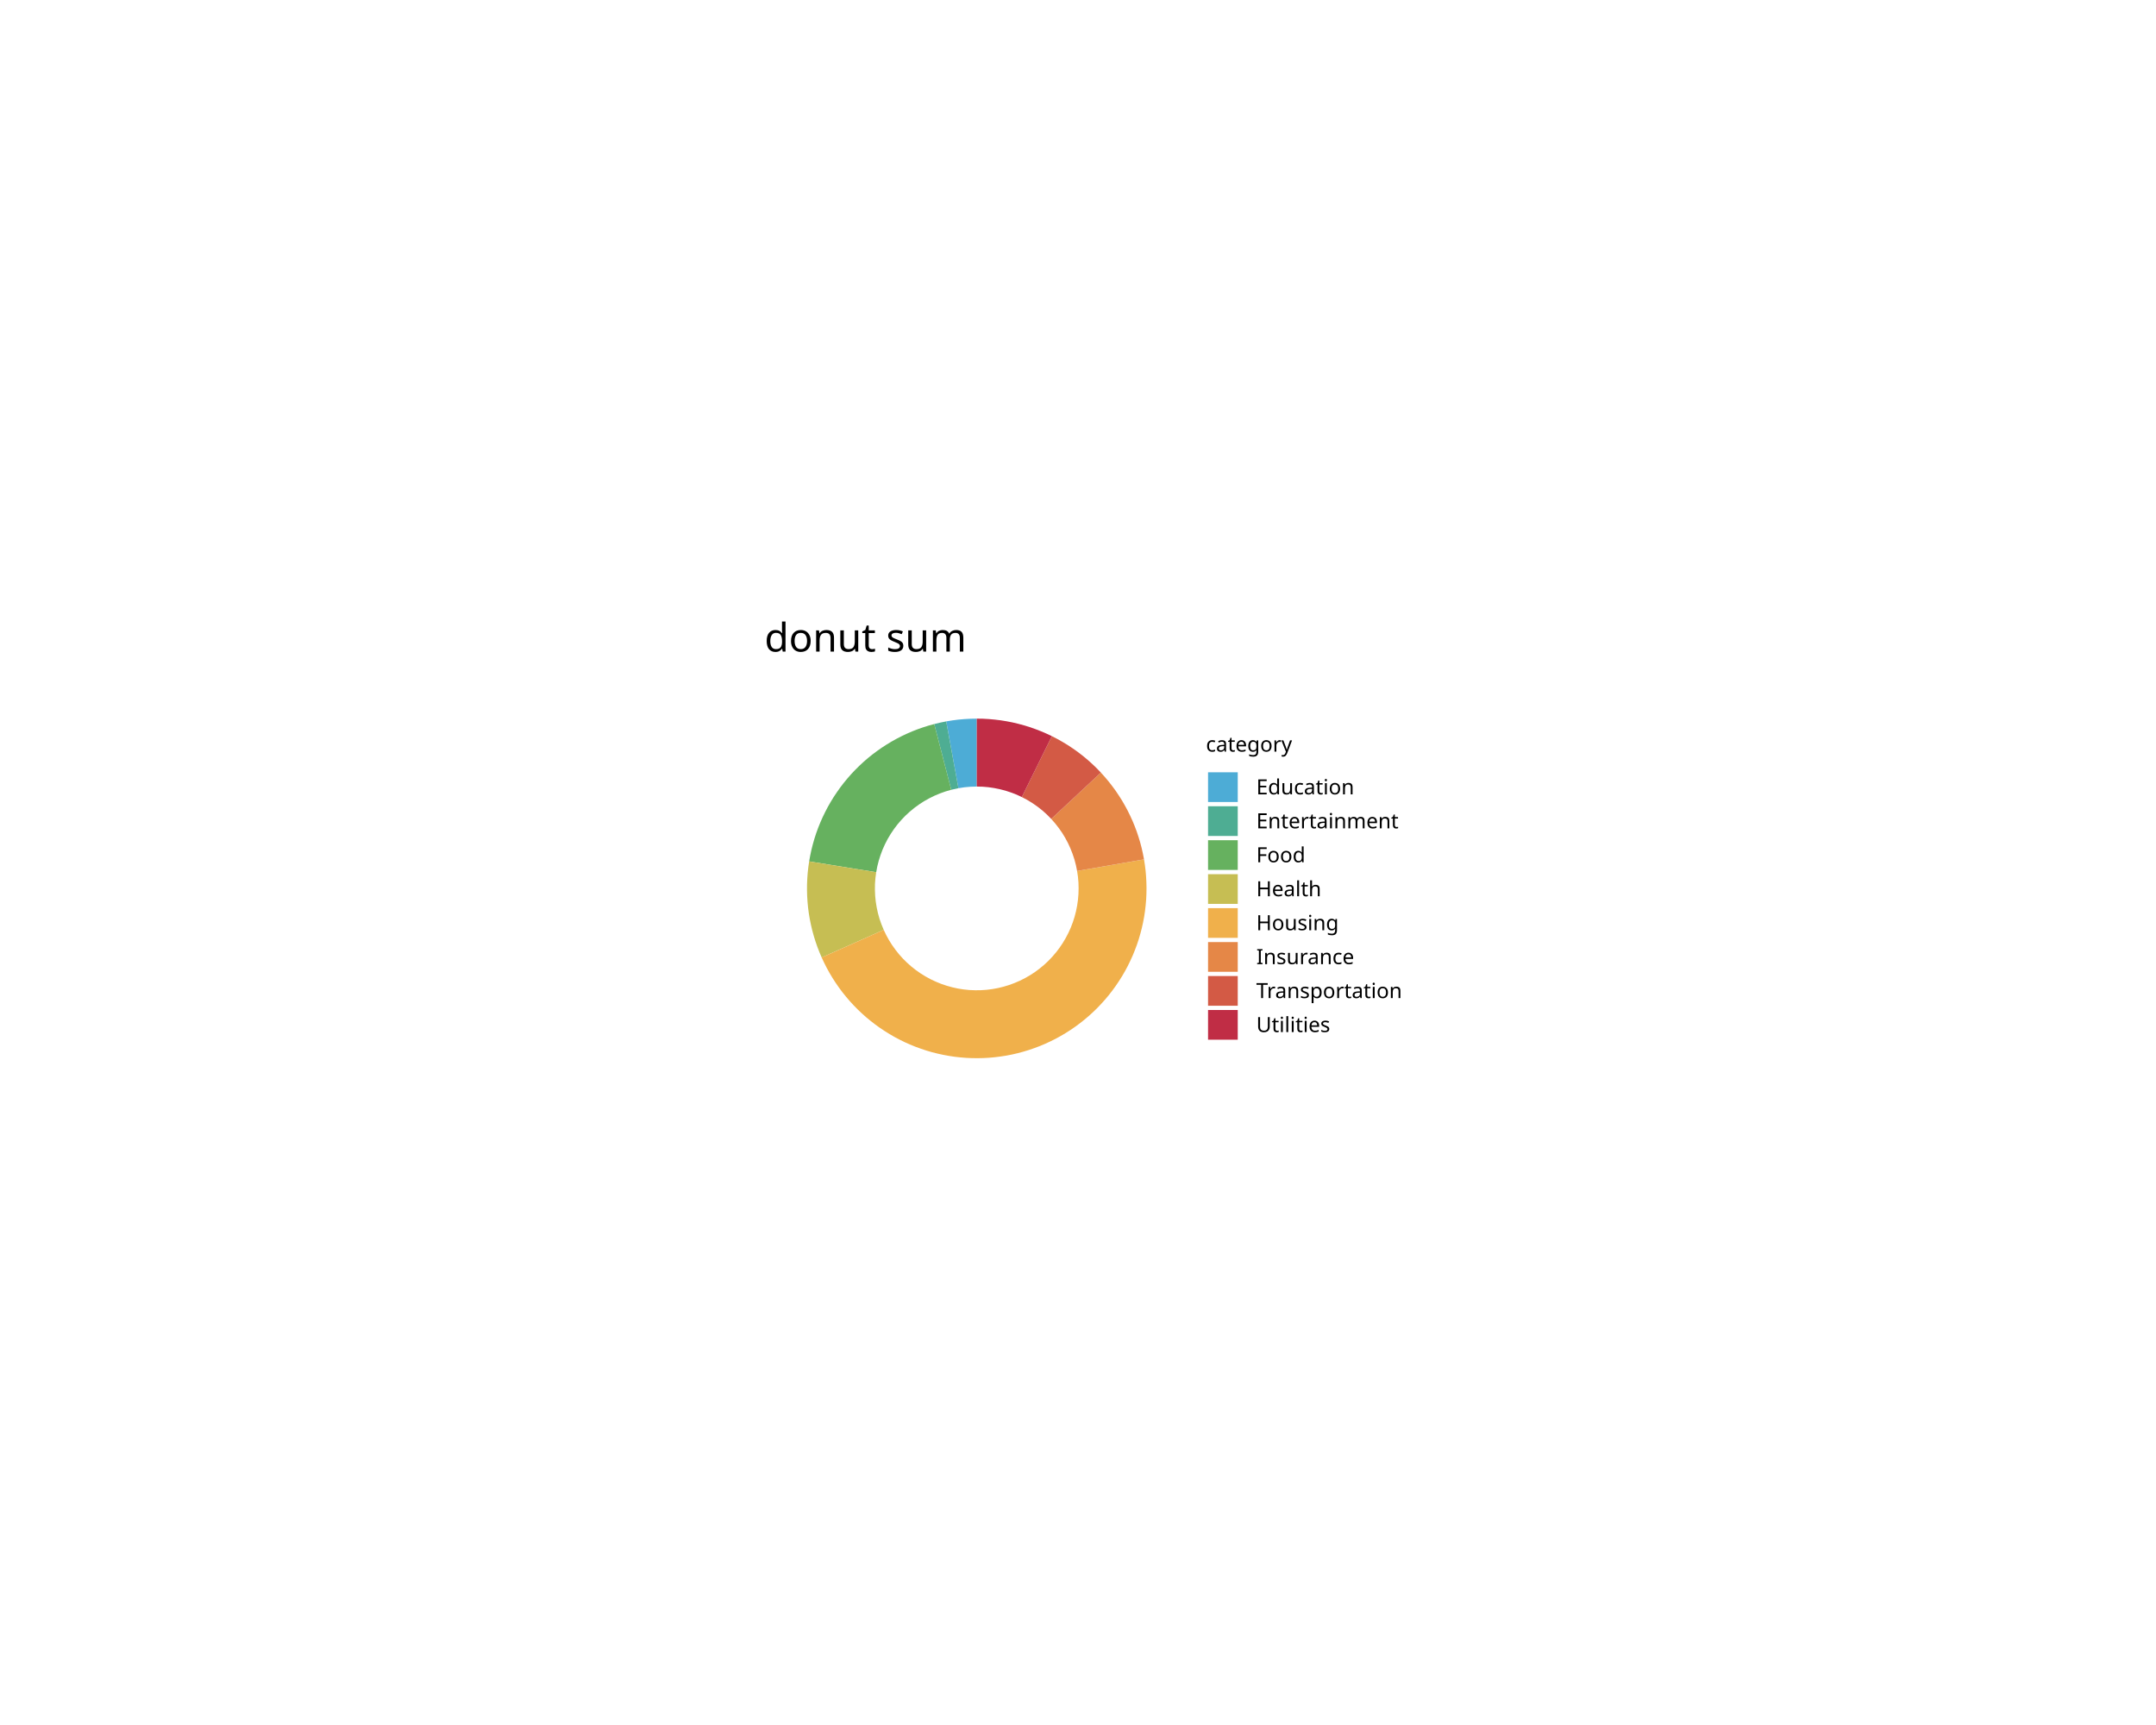
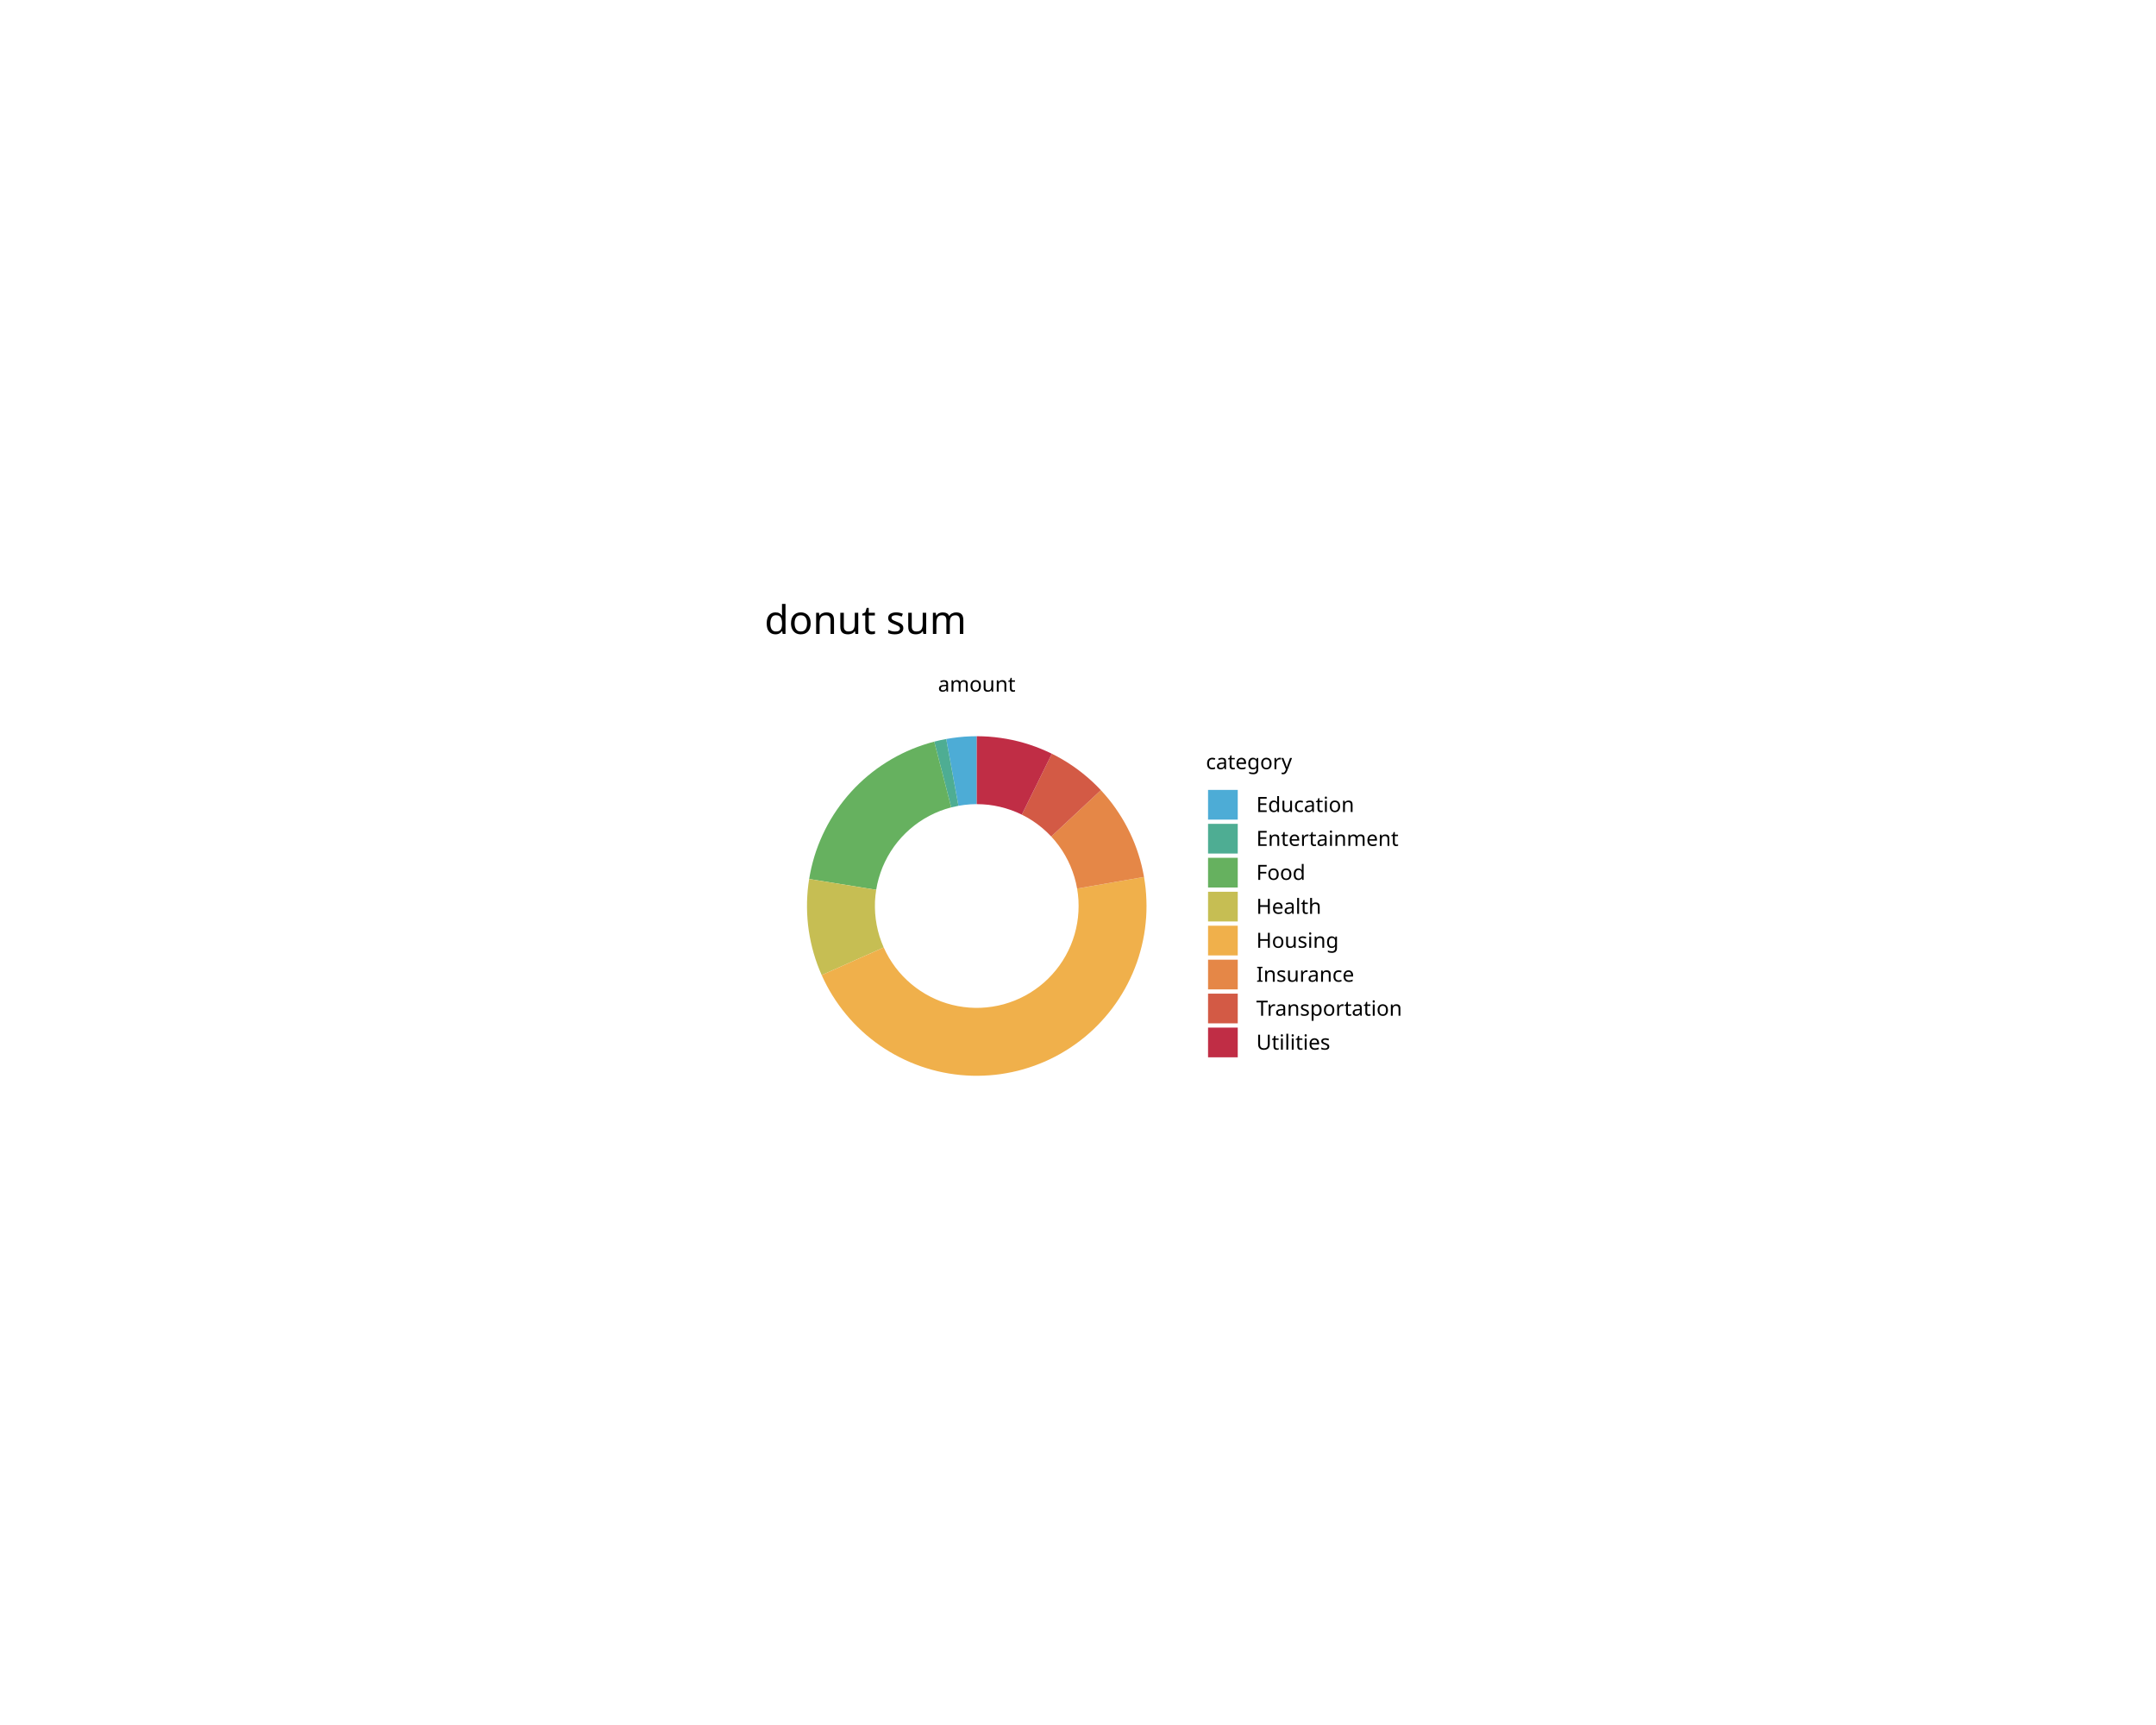
<svg xmlns="http://www.w3.org/2000/svg" class="svglite" data-engine-version="2.0" width="720.00pt" height="576.00pt" viewBox="0 0 720.00 576.00">
  <defs>
    <style type="text/css">
    .svglite line, .svglite polyline, .svglite polygon, .svglite path, .svglite rect, .svglite circle {
      fill: none;
      stroke: #000000;
      stroke-linecap: round;
      stroke-linejoin: round;
      stroke-miterlimit: 10.00;
    }
  </style>
  </defs>
  <rect width="100%" height="100%" style="stroke: none; fill: #FFFFFF;" />
  <defs>
    <clipPath id="cpMC4wMHw3MjAuMDB8MC4wMHw1NzYuMDA=">
      <rect x="0.00" y="0.00" width="720.00" height="576.00" />
    </clipPath>
  </defs>
  <g clip-path="url(#cpMC4wMHw3MjAuMDB8MC4wMHw1NzYuMDA=)">
</g>
  <defs>
-     <clipPath id="cpMjQ5Ljg0fDQ3MC4xNnwyMDMuMDB8MzczLjAw">
-       <rect x="249.84" y="203.00" width="220.32" height="170.00" />
+     <clipPath id="cpMjQ5Ljg0fDQ3MC4xNnwxOTcuMTN8Mzc4Ljg3">
+       <rect x="249.84" y="197.13" width="220.32" height="181.75" />
    </clipPath>
  </defs>
-   <g clip-path="url(#cpMjQ5Ljg0fDQ3MC4xNnwyMDMuMDB8MzczLjAw)">
-     <rect x="249.84" y="203.00" width="220.32" height="170.00" style="stroke-width: 1.07; stroke: #FFFFFF; fill: #FFFFFF;" />
+   <g clip-path="url(#cpMjQ5Ljg0fDQ3MC4xNnwxOTcuMTN8Mzc4Ljg3)">
+     <rect x="249.84" y="197.13" width="220.32" height="181.75" style="stroke-width: 1.07; stroke: #FFFFFF; fill: #FFFFFF;" />
  </g>
  <g clip-path="url(#cpMC4wMHw3MjAuMDB8MC4wMHw1NzYuMDA=)">
</g>
  <defs>
-     <clipPath id="cpMjU1LjMyfDM5Ny4wNXwyMjUuNzl8MzY3LjUy">
-       <rect x="255.32" y="225.79" width="141.73" height="141.73" />
+     <clipPath id="cpMjU1LjMyfDM5Ny4wNXwyMzEuNjZ8MzczLjM5">
+       <rect x="255.32" y="231.66" width="141.73" height="141.73" />
    </clipPath>
  </defs>
-   <g clip-path="url(#cpMjU1LjMyfDM5Ny4wNXwyMjUuNzl8MzY3LjUy)">
+   <g clip-path="url(#cpMjU1LjMyfDM5Ny4wNXwyMzEuNjZ8MzczLjM5)">
</g>
  <g clip-path="url(#cpMC4wMHw3MjAuMDB8MC4wMHw1NzYuMDA=)">
</g>
-   <g clip-path="url(#cpMjU1LjMyfDM5Ny4wNXwyMjUuNzl8MzY3LjUy)">
-     <polygon points="326.19,262.64 326.19,260.57 326.19,258.51 326.19,256.45 326.19,254.39 326.19,252.33 326.19,250.27 326.19,248.21 326.19,246.14 326.19,244.08 326.19,242.02 326.19,239.96 324.14,240.00 322.09,240.11 320.05,240.29 318.01,240.55 315.99,240.88 316.36,242.91 316.73,244.94 317.10,246.97 317.47,249.00 317.84,251.02 318.21,253.05 318.58,255.08 318.96,257.11 319.33,259.14 319.70,261.16 320.07,263.19 322.10,262.88 324.14,262.70 " style="stroke-width: 1.07; stroke: none; stroke-linecap: butt; stroke-linejoin: miter; fill: #4DACD6;" />
-     <polygon points="320.07,263.19 319.70,261.16 319.33,259.14 318.96,257.11 318.58,255.08 318.21,253.05 317.84,251.02 317.47,249.00 317.10,246.97 316.73,244.94 316.36,242.91 315.99,240.88 313.98,241.29 311.98,241.77 312.50,243.76 313.02,245.76 313.53,247.75 314.05,249.75 314.57,251.75 315.08,253.74 315.60,255.74 316.12,257.73 316.63,259.73 317.15,261.73 317.66,263.72 " style="stroke-width: 1.07; stroke: none; stroke-linecap: butt; stroke-linejoin: miter; fill: #4EAD93;" />
-     <polygon points="317.66,263.72 317.15,261.73 316.63,259.73 316.12,257.73 315.60,255.74 315.08,253.74 314.57,251.75 314.05,249.75 313.53,247.75 313.02,245.76 312.50,243.76 311.98,241.77 310.12,242.28 308.28,242.86 306.46,243.50 304.66,244.20 302.89,244.97 301.14,245.79 299.43,246.67 297.74,247.61 296.09,248.61 294.47,249.66 292.89,250.77 291.34,251.93 289.84,253.14 288.38,254.40 286.97,255.72 285.59,257.08 284.27,258.48 283.00,259.93 281.77,261.42 280.60,262.95 279.48,264.53 278.41,266.13 277.40,267.78 276.44,269.46 275.55,271.17 274.71,272.90 273.93,274.67 273.21,276.46 272.55,278.28 271.96,280.11 271.43,281.97 270.96,283.84 270.56,285.73 270.22,287.63 272.25,287.96 274.29,288.29 276.32,288.62 278.36,288.94 280.39,289.27 282.43,289.60 284.46,289.93 286.50,290.26 288.53,290.58 290.57,290.91 292.61,291.24 292.97,289.31 293.46,287.40 294.05,285.52 294.74,283.68 295.55,281.88 296.45,280.13 297.46,278.44 298.56,276.81 299.75,275.24 301.04,273.75 302.40,272.33 303.85,271.00 305.37,269.75 306.96,268.59 308.62,267.52 310.34,266.56 312.10,265.69 313.92,264.93 315.77,264.27 " style="stroke-width: 1.07; stroke: none; stroke-linecap: butt; stroke-linejoin: miter; fill: #66B15F;" />
-     <polygon points="292.61,291.24 290.57,290.91 288.53,290.58 286.50,290.26 284.46,289.93 282.43,289.60 280.39,289.27 278.36,288.94 276.32,288.62 274.29,288.29 272.25,287.96 270.22,287.63 269.94,289.54 269.73,291.46 269.59,293.39 269.51,295.31 269.50,297.25 269.55,299.17 269.67,301.10 269.85,303.02 270.10,304.94 270.42,306.84 270.80,308.73 271.24,310.61 271.75,312.48 272.32,314.32 272.95,316.14 273.65,317.95 274.40,319.72 276.28,318.88 278.17,318.04 280.05,317.20 281.93,316.37 283.82,315.53 285.70,314.69 287.58,313.85 289.47,313.01 291.35,312.17 293.23,311.33 295.12,310.49 294.37,308.67 293.72,306.81 293.19,304.92 292.77,302.99 292.46,301.05 292.26,299.09 292.18,297.12 292.20,295.16 292.35,293.19 " style="stroke-width: 1.07; stroke: none; stroke-linecap: butt; stroke-linejoin: miter; fill: #C6BE53;" />
-     <polygon points="295.12,310.49 293.23,311.33 291.35,312.17 289.47,313.01 287.58,313.85 285.70,314.69 283.82,315.53 281.93,316.37 280.05,317.20 278.17,318.04 276.28,318.88 274.40,319.72 275.22,321.47 276.09,323.19 277.02,324.88 278.01,326.54 279.06,328.16 280.16,329.75 281.31,331.30 282.52,332.80 283.77,334.27 285.08,335.69 286.43,337.07 287.83,338.40 289.27,339.68 290.76,340.91 292.29,342.09 293.85,343.22 295.46,344.29 297.10,345.31 298.77,346.28 300.48,347.18 302.21,348.03 303.98,348.81 305.76,349.54 307.58,350.20 309.41,350.81 311.26,351.35 313.13,351.82 315.02,352.23 316.92,352.58 318.83,352.87 320.75,353.08 322.67,353.24 324.60,353.32 326.53,353.34 328.46,353.30 330.39,353.19 332.31,353.01 334.22,352.77 336.13,352.47 338.02,352.10 339.91,351.66 341.77,351.16 343.62,350.60 345.44,349.97 347.25,349.29 349.03,348.54 350.78,347.73 352.51,346.87 354.20,345.94 355.86,344.96 357.49,343.92 359.08,342.83 360.63,341.68 362.15,340.48 363.62,339.23 365.05,337.93 366.43,336.59 367.76,335.19 369.05,333.76 370.29,332.28 371.48,330.75 372.61,329.19 373.69,327.59 374.72,325.96 375.69,324.29 376.60,322.59 377.45,320.85 378.25,319.10 378.98,317.31 379.66,315.50 380.27,313.67 380.81,311.82 381.30,309.95 381.72,308.07 382.08,306.17 382.37,304.26 382.59,302.34 382.76,300.42 382.85,298.49 382.88,296.56 382.84,294.63 382.74,292.70 382.58,290.78 382.34,288.86 382.05,286.96 380.01,287.31 377.98,287.66 375.95,288.01 373.92,288.37 371.89,288.72 369.86,289.07 367.83,289.42 365.80,289.78 363.76,290.13 361.73,290.48 359.70,290.84 359.98,292.75 360.15,294.67 360.20,296.60 360.15,298.53 359.99,300.45 359.72,302.36 359.34,304.25 358.86,306.12 358.27,307.96 357.58,309.76 356.78,311.52 355.89,313.23 354.90,314.89 353.82,316.49 352.65,318.03 351.39,319.49 350.06,320.89 348.65,322.20 347.16,323.43 345.61,324.58 343.99,325.64 342.32,326.60 340.59,327.47 338.82,328.23 337.01,328.90 335.17,329.46 333.29,329.92 331.39,330.27 329.48,330.51 327.55,330.64 325.62,330.66 323.69,330.58 321.77,330.38 319.87,330.08 317.98,329.66 316.12,329.14 314.29,328.52 312.51,327.79 310.76,326.97 309.07,326.04 307.43,325.03 305.85,323.92 304.33,322.72 302.89,321.44 301.52,320.08 300.23,318.64 299.03,317.13 297.91,315.56 296.88,313.92 295.95,312.23 " style="stroke-width: 1.07; stroke: none; stroke-linecap: butt; stroke-linejoin: miter; fill: #F0B04B;" />
-     <polygon points="359.70,290.84 361.73,290.48 363.76,290.13 365.80,289.78 367.83,289.42 369.86,289.07 371.89,288.72 373.92,288.37 375.95,288.01 377.98,287.66 380.01,287.31 382.05,286.96 381.68,285.06 381.26,283.18 380.77,281.31 380.21,279.46 379.60,277.63 378.92,275.83 378.18,274.04 377.38,272.29 376.52,270.56 375.60,268.86 374.63,267.19 373.59,265.56 372.51,263.96 371.37,262.41 370.18,260.89 368.93,259.41 367.64,257.98 366.13,259.38 364.63,260.79 363.12,262.20 361.61,263.60 360.10,265.01 358.60,266.42 357.09,267.82 355.58,269.23 354.07,270.63 352.57,272.04 351.06,273.45 352.36,274.93 353.57,276.48 354.70,278.09 355.72,279.77 356.65,281.51 357.47,283.30 358.19,285.13 358.81,287.00 359.31,288.91 " style="stroke-width: 1.07; stroke: none; stroke-linecap: butt; stroke-linejoin: miter; fill: #E58747;" />
-     <polygon points="351.06,273.45 352.57,272.04 354.07,270.63 355.58,269.23 357.09,267.82 358.60,266.42 360.10,265.01 361.61,263.60 363.12,262.20 364.63,260.79 366.13,259.38 367.64,257.98 366.22,256.50 364.74,255.08 363.21,253.71 361.63,252.40 360.01,251.15 358.34,249.96 356.63,248.82 354.88,247.76 353.09,246.75 351.27,245.81 350.36,247.66 349.44,249.51 348.53,251.36 347.62,253.20 346.71,255.05 345.80,256.90 344.88,258.75 343.97,260.60 343.06,262.45 342.15,264.30 341.24,266.15 343.05,267.11 344.80,268.18 346.48,269.35 348.09,270.62 349.62,271.99 " style="stroke-width: 1.07; stroke: none; stroke-linecap: butt; stroke-linejoin: miter; fill: #D35A45;" />
-     <polygon points="341.24,266.15 342.15,264.30 343.06,262.45 343.97,260.60 344.88,258.75 345.80,256.90 346.71,255.05 347.62,253.20 348.53,251.36 349.44,249.51 350.36,247.66 351.27,245.81 349.46,244.96 347.62,244.17 345.76,243.45 343.87,242.79 341.96,242.20 340.04,241.68 338.09,241.22 336.13,240.84 334.16,240.52 332.17,240.28 330.18,240.10 328.19,239.99 326.19,239.96 326.19,242.02 326.19,244.08 326.19,246.14 326.19,248.21 326.19,250.27 326.19,252.33 326.19,254.39 326.19,256.45 326.19,258.51 326.19,260.57 326.19,262.64 328.14,262.69 330.08,262.86 332.00,263.14 333.91,263.53 335.80,264.02 337.65,264.63 339.47,265.33 " style="stroke-width: 1.07; stroke: none; stroke-linecap: butt; stroke-linejoin: miter; fill: #C02D45;" />
+   <g clip-path="url(#cpMjU1LjMyfDM5Ny4wNXwyMzEuNjZ8MzczLjM5)">
+     <polygon points="326.19,268.51 326.19,266.45 326.19,264.39 326.19,262.33 326.19,260.27 326.19,258.20 326.19,256.14 326.19,254.08 326.19,252.02 326.19,249.96 326.19,247.90 326.19,245.83 324.14,245.87 322.09,245.98 320.05,246.17 318.01,246.43 315.99,246.76 316.36,248.79 316.73,250.82 317.10,252.84 317.47,254.87 317.84,256.90 318.21,258.93 318.58,260.95 318.96,262.98 319.33,265.01 319.70,267.04 320.07,269.07 322.10,268.76 324.14,268.57 " style="stroke-width: 1.07; stroke: none; stroke-linecap: butt; stroke-linejoin: miter; fill: #4DACD6;" />
+     <polygon points="320.07,269.07 319.70,267.04 319.33,265.01 318.96,262.98 318.58,260.95 318.21,258.93 317.84,256.90 317.47,254.87 317.10,252.84 316.73,250.82 316.36,248.79 315.99,246.76 313.98,247.16 311.98,247.64 312.50,249.64 313.02,251.63 313.53,253.63 314.05,255.63 314.57,257.62 315.08,259.62 315.60,261.61 316.12,263.61 316.63,265.60 317.15,267.60 317.66,269.60 " style="stroke-width: 1.07; stroke: none; stroke-linecap: butt; stroke-linejoin: miter; fill: #4EAD93;" />
+     <polygon points="317.66,269.60 317.15,267.60 316.63,265.60 316.12,263.61 315.60,261.61 315.08,259.62 314.57,257.62 314.05,255.63 313.53,253.63 313.02,251.63 312.50,249.64 311.98,247.64 310.12,248.16 308.28,248.74 306.46,249.38 304.66,250.08 302.89,250.84 301.14,251.67 299.43,252.55 297.74,253.49 296.09,254.49 294.47,255.54 292.89,256.64 291.34,257.81 289.84,259.02 288.38,260.28 286.97,261.59 285.59,262.95 284.27,264.36 283.00,265.80 281.77,267.30 280.60,268.83 279.48,270.40 278.41,272.01 277.40,273.65 276.44,275.33 275.55,277.04 274.71,278.78 273.93,280.55 273.21,282.34 272.55,284.15 271.96,285.99 271.43,287.85 270.96,289.72 270.56,291.61 270.22,293.51 272.25,293.83 274.29,294.16 276.32,294.49 278.36,294.82 280.39,295.15 282.43,295.47 284.46,295.80 286.50,296.13 288.53,296.46 290.57,296.79 292.61,297.11 292.97,295.18 293.46,293.27 294.05,291.39 294.74,289.55 295.55,287.75 296.45,286.01 297.46,284.31 298.56,282.68 299.75,281.12 301.04,279.62 302.40,278.21 303.85,276.87 305.37,275.62 306.96,274.46 308.62,273.40 310.34,272.43 312.10,271.56 313.92,270.80 315.77,270.14 " style="stroke-width: 1.07; stroke: none; stroke-linecap: butt; stroke-linejoin: miter; fill: #66B15F;" />
+     <polygon points="292.61,297.11 290.57,296.79 288.53,296.46 286.50,296.13 284.46,295.80 282.43,295.47 280.39,295.15 278.36,294.82 276.32,294.49 274.29,294.16 272.25,293.83 270.22,293.51 269.94,295.42 269.73,297.34 269.59,299.26 269.51,301.19 269.50,303.12 269.55,305.05 269.67,306.98 269.85,308.90 270.10,310.81 270.42,312.72 270.80,314.61 271.24,316.49 271.75,318.35 272.32,320.20 272.95,322.02 273.65,323.82 274.40,325.60 276.28,324.76 278.17,323.92 280.05,323.08 281.93,322.24 283.82,321.40 285.70,320.56 287.58,319.72 289.47,318.89 291.35,318.05 293.23,317.21 295.12,316.37 294.37,314.55 293.72,312.69 293.19,310.79 292.77,308.87 292.46,306.92 292.26,304.97 292.18,303.00 292.20,301.03 292.35,299.07 " style="stroke-width: 1.07; stroke: none; stroke-linecap: butt; stroke-linejoin: miter; fill: #C6BE53;" />
+     <polygon points="295.12,316.37 293.23,317.21 291.35,318.05 289.47,318.89 287.58,319.72 285.70,320.56 283.82,321.40 281.93,322.24 280.05,323.08 278.17,323.92 276.28,324.76 274.40,325.60 275.22,327.35 276.09,329.07 277.02,330.76 278.01,332.41 279.06,334.04 280.16,335.62 281.31,337.17 282.52,338.68 283.77,340.15 285.08,341.57 286.43,342.94 287.83,344.27 289.27,345.56 290.76,346.79 292.29,347.97 293.85,349.10 295.46,350.17 297.10,351.19 298.77,352.15 300.48,353.05 302.21,353.90 303.98,354.69 305.76,355.41 307.58,356.08 309.41,356.68 311.26,357.22 313.13,357.70 315.02,358.11 316.92,358.46 318.83,358.74 320.75,358.96 322.67,359.11 324.60,359.20 326.53,359.22 328.46,359.17 330.39,359.06 332.31,358.89 334.22,358.65 336.13,358.34 338.02,357.97 339.91,357.54 341.77,357.04 343.62,356.47 345.44,355.85 347.25,355.16 349.03,354.42 350.78,353.61 352.51,352.74 354.20,351.82 355.86,350.83 357.49,349.80 359.08,348.70 360.63,347.56 362.15,346.36 363.62,345.11 365.05,343.81 366.43,342.46 367.76,341.07 369.05,339.63 370.29,338.15 371.48,336.63 372.61,335.07 373.69,333.47 374.72,331.83 375.69,330.16 376.60,328.46 377.45,326.73 378.25,324.97 378.98,323.18 379.66,321.38 380.27,319.54 380.81,317.69 381.30,315.82 381.72,313.94 382.08,312.04 382.37,310.14 382.59,308.22 382.76,306.29 382.85,304.37 382.88,302.44 382.84,300.51 382.74,298.58 382.58,296.66 382.34,294.74 382.05,292.83 380.01,293.18 377.98,293.54 375.95,293.89 373.92,294.24 371.89,294.59 369.86,294.95 367.83,295.30 365.80,295.65 363.76,296.00 361.73,296.36 359.70,296.71 359.98,298.62 360.15,300.54 360.20,302.47 360.15,304.40 359.99,306.33 359.72,308.24 359.34,310.13 358.86,312.00 358.27,313.84 357.58,315.64 356.78,317.40 355.89,319.11 354.90,320.77 353.82,322.37 352.65,323.90 351.39,325.37 350.06,326.76 348.65,328.08 347.16,329.31 345.61,330.45 343.99,331.51 342.32,332.47 340.59,333.34 338.82,334.11 337.01,334.77 335.17,335.34 333.29,335.79 331.39,336.14 329.48,336.38 327.55,336.52 325.62,336.54 323.69,336.45 321.77,336.25 319.87,335.95 317.98,335.54 316.12,335.02 314.29,334.40 312.51,333.67 310.76,332.84 309.07,331.92 307.43,330.90 305.85,329.79 304.33,328.59 302.89,327.31 301.52,325.95 300.23,324.51 299.03,323.01 297.91,321.43 296.88,319.80 295.95,318.11 " style="stroke-width: 1.07; stroke: none; stroke-linecap: butt; stroke-linejoin: miter; fill: #F0B04B;" />
+     <polygon points="359.70,296.71 361.73,296.36 363.76,296.00 365.80,295.65 367.83,295.30 369.86,294.95 371.89,294.59 373.92,294.24 375.95,293.89 377.98,293.54 380.01,293.18 382.05,292.83 381.68,290.94 381.26,289.05 380.77,287.19 380.21,285.34 379.60,283.51 378.92,281.70 378.18,279.92 377.38,278.16 376.52,276.43 375.60,274.73 374.63,273.07 373.59,271.44 372.51,269.84 371.37,268.28 370.18,266.76 368.93,265.29 367.64,263.85 366.13,265.26 364.63,266.67 363.12,268.07 361.61,269.48 360.10,270.88 358.60,272.29 357.09,273.70 355.58,275.10 354.07,276.51 352.57,277.92 351.06,279.32 352.36,280.80 353.57,282.35 354.70,283.97 355.72,285.65 356.65,287.39 357.47,289.17 358.19,291.01 358.81,292.88 359.31,294.78 " style="stroke-width: 1.07; stroke: none; stroke-linecap: butt; stroke-linejoin: miter; fill: #E58747;" />
+     <polygon points="351.06,279.32 352.57,277.92 354.07,276.51 355.58,275.10 357.09,273.70 358.60,272.29 360.10,270.88 361.61,269.48 363.12,268.07 364.63,266.67 366.13,265.26 367.64,263.85 366.22,262.38 364.74,260.96 363.21,259.59 361.63,258.28 360.01,257.03 358.34,255.83 356.63,254.70 354.88,253.63 353.09,252.62 351.27,251.68 350.36,253.53 349.44,255.38 348.53,257.23 347.62,259.08 346.71,260.93 345.80,262.78 344.88,264.63 343.97,266.47 343.06,268.32 342.15,270.17 341.24,272.02 343.05,272.98 344.80,274.05 346.48,275.23 348.09,276.50 349.62,277.87 " style="stroke-width: 1.07; stroke: none; stroke-linecap: butt; stroke-linejoin: miter; fill: #D35A45;" />
+     <polygon points="341.24,272.02 342.15,270.17 343.06,268.32 343.97,266.47 344.88,264.63 345.80,262.78 346.71,260.93 347.62,259.08 348.53,257.23 349.44,255.38 350.36,253.53 351.27,251.68 349.46,250.83 347.62,250.04 345.76,249.32 343.87,248.66 341.96,248.07 340.04,247.55 338.09,247.10 336.13,246.71 334.16,246.40 332.17,246.15 330.18,245.97 328.19,245.87 326.19,245.83 326.19,247.90 326.19,249.96 326.19,252.02 326.19,254.08 326.19,256.14 326.19,258.20 326.19,260.27 326.19,262.33 326.19,264.39 326.19,266.45 326.19,268.51 328.14,268.57 330.08,268.73 332.00,269.01 333.91,269.40 335.80,269.90 337.65,270.50 339.47,271.21 " style="stroke-width: 1.07; stroke: none; stroke-linecap: butt; stroke-linejoin: miter; fill: #C02D45;" />
  </g>
  <g clip-path="url(#cpMC4wMHw3MjAuMDB8MC4wMHw1NzYuMDA=)">
-     <text x="402.72" y="250.97" style="font-size: 7.00px; font-family: sans;" textLength="26.85px" lengthAdjust="spacingAndGlyphs">category</text>
-     <rect x="403.43" y="257.88" width="9.92" height="9.92" style="stroke-width: 1.07; stroke: none; stroke-linecap: butt; stroke-linejoin: miter; fill: #4DACD6;" />
-     <rect x="403.43" y="269.22" width="9.92" height="9.92" style="stroke-width: 1.07; stroke: none; stroke-linecap: butt; stroke-linejoin: miter; fill: #4EAD93;" />
-     <rect x="403.43" y="280.56" width="9.92" height="9.92" style="stroke-width: 1.07; stroke: none; stroke-linecap: butt; stroke-linejoin: miter; fill: #66B15F;" />
-     <rect x="403.43" y="291.90" width="9.92" height="9.92" style="stroke-width: 1.07; stroke: none; stroke-linecap: butt; stroke-linejoin: miter; fill: #C6BE53;" />
-     <rect x="403.43" y="303.24" width="9.92" height="9.92" style="stroke-width: 1.07; stroke: none; stroke-linecap: butt; stroke-linejoin: miter; fill: #F0B04B;" />
-     <rect x="403.43" y="314.57" width="9.92" height="9.92" style="stroke-width: 1.07; stroke: none; stroke-linecap: butt; stroke-linejoin: miter; fill: #E58747;" />
-     <rect x="403.43" y="325.91" width="9.92" height="9.92" style="stroke-width: 1.07; stroke: none; stroke-linecap: butt; stroke-linejoin: miter; fill: #D35A45;" />
-     <rect x="403.43" y="337.25" width="9.92" height="9.92" style="stroke-width: 1.07; stroke: none; stroke-linecap: butt; stroke-linejoin: miter; fill: #C02D45;" />
-     <text x="419.54" y="265.25" style="font-size: 7.00px; font-family: sans;" textLength="31.14px" lengthAdjust="spacingAndGlyphs">Education</text>
-     <text x="419.54" y="276.59" style="font-size: 7.00px; font-family: sans;" textLength="43.58px" lengthAdjust="spacingAndGlyphs">Entertainment</text>
-     <text x="419.54" y="287.93" style="font-size: 7.00px; font-family: sans;" textLength="15.96px" lengthAdjust="spacingAndGlyphs">Food</text>
-     <text x="419.54" y="299.27" style="font-size: 7.00px; font-family: sans;" textLength="20.24px" lengthAdjust="spacingAndGlyphs">Health</text>
-     <text x="419.54" y="310.61" style="font-size: 7.00px; font-family: sans;" textLength="25.69px" lengthAdjust="spacingAndGlyphs">Housing</text>
-     <text x="419.54" y="321.94" style="font-size: 7.00px; font-family: sans;" textLength="30.75px" lengthAdjust="spacingAndGlyphs">Insurance</text>
-     <text x="419.54" y="333.28" style="font-size: 7.00px; font-family: sans;" textLength="45.14px" lengthAdjust="spacingAndGlyphs">Transportation</text>
-     <text x="419.54" y="344.62" style="font-size: 7.00px; font-family: sans;" textLength="22.56px" lengthAdjust="spacingAndGlyphs">Utilities</text>
-     <text x="255.32" y="217.57" style="font-size: 13.20px; font-family: sans;" textLength="61.65px" lengthAdjust="spacingAndGlyphs">donut sum</text>
+     <text x="402.72" y="256.84" style="font-size: 7.00px; font-family: sans;" textLength="26.85px" lengthAdjust="spacingAndGlyphs">category</text>
+     <rect x="403.43" y="263.76" width="9.92" height="9.92" style="stroke-width: 1.07; stroke: none; stroke-linecap: butt; stroke-linejoin: miter; fill: #4DACD6;" />
+     <rect x="403.43" y="275.09" width="9.92" height="9.92" style="stroke-width: 1.07; stroke: none; stroke-linecap: butt; stroke-linejoin: miter; fill: #4EAD93;" />
+     <rect x="403.43" y="286.43" width="9.92" height="9.92" style="stroke-width: 1.07; stroke: none; stroke-linecap: butt; stroke-linejoin: miter; fill: #66B15F;" />
+     <rect x="403.43" y="297.77" width="9.92" height="9.92" style="stroke-width: 1.07; stroke: none; stroke-linecap: butt; stroke-linejoin: miter; fill: #C6BE53;" />
+     <rect x="403.43" y="309.11" width="9.92" height="9.92" style="stroke-width: 1.07; stroke: none; stroke-linecap: butt; stroke-linejoin: miter; fill: #F0B04B;" />
+     <rect x="403.43" y="320.45" width="9.92" height="9.92" style="stroke-width: 1.07; stroke: none; stroke-linecap: butt; stroke-linejoin: miter; fill: #E58747;" />
+     <rect x="403.43" y="331.79" width="9.92" height="9.92" style="stroke-width: 1.07; stroke: none; stroke-linecap: butt; stroke-linejoin: miter; fill: #D35A45;" />
+     <rect x="403.43" y="343.13" width="9.92" height="9.92" style="stroke-width: 1.07; stroke: none; stroke-linecap: butt; stroke-linejoin: miter; fill: #C02D45;" />
+     <text x="419.54" y="271.13" style="font-size: 7.00px; font-family: sans;" textLength="31.14px" lengthAdjust="spacingAndGlyphs">Education</text>
+     <text x="419.54" y="282.46" style="font-size: 7.00px; font-family: sans;" textLength="43.58px" lengthAdjust="spacingAndGlyphs">Entertainment</text>
+     <text x="419.54" y="293.80" style="font-size: 7.00px; font-family: sans;" textLength="15.96px" lengthAdjust="spacingAndGlyphs">Food</text>
+     <text x="419.54" y="305.14" style="font-size: 7.00px; font-family: sans;" textLength="20.24px" lengthAdjust="spacingAndGlyphs">Health</text>
+     <text x="419.54" y="316.48" style="font-size: 7.00px; font-family: sans;" textLength="25.69px" lengthAdjust="spacingAndGlyphs">Housing</text>
+     <text x="419.54" y="327.82" style="font-size: 7.00px; font-family: sans;" textLength="30.75px" lengthAdjust="spacingAndGlyphs">Insurance</text>
+     <text x="419.54" y="339.16" style="font-size: 7.00px; font-family: sans;" textLength="45.14px" lengthAdjust="spacingAndGlyphs">Transportation</text>
+     <text x="419.54" y="350.50" style="font-size: 7.00px; font-family: sans;" textLength="22.56px" lengthAdjust="spacingAndGlyphs">Utilities</text>
+     <text x="326.19" y="230.93" text-anchor="middle" style="font-size: 7.00px; font-family: sans;" textLength="23.35px" lengthAdjust="spacingAndGlyphs">amount</text>
+     <text x="255.32" y="211.69" style="font-size: 13.20px; font-family: sans;" textLength="61.65px" lengthAdjust="spacingAndGlyphs">donut sum</text>
  </g>
</svg>
